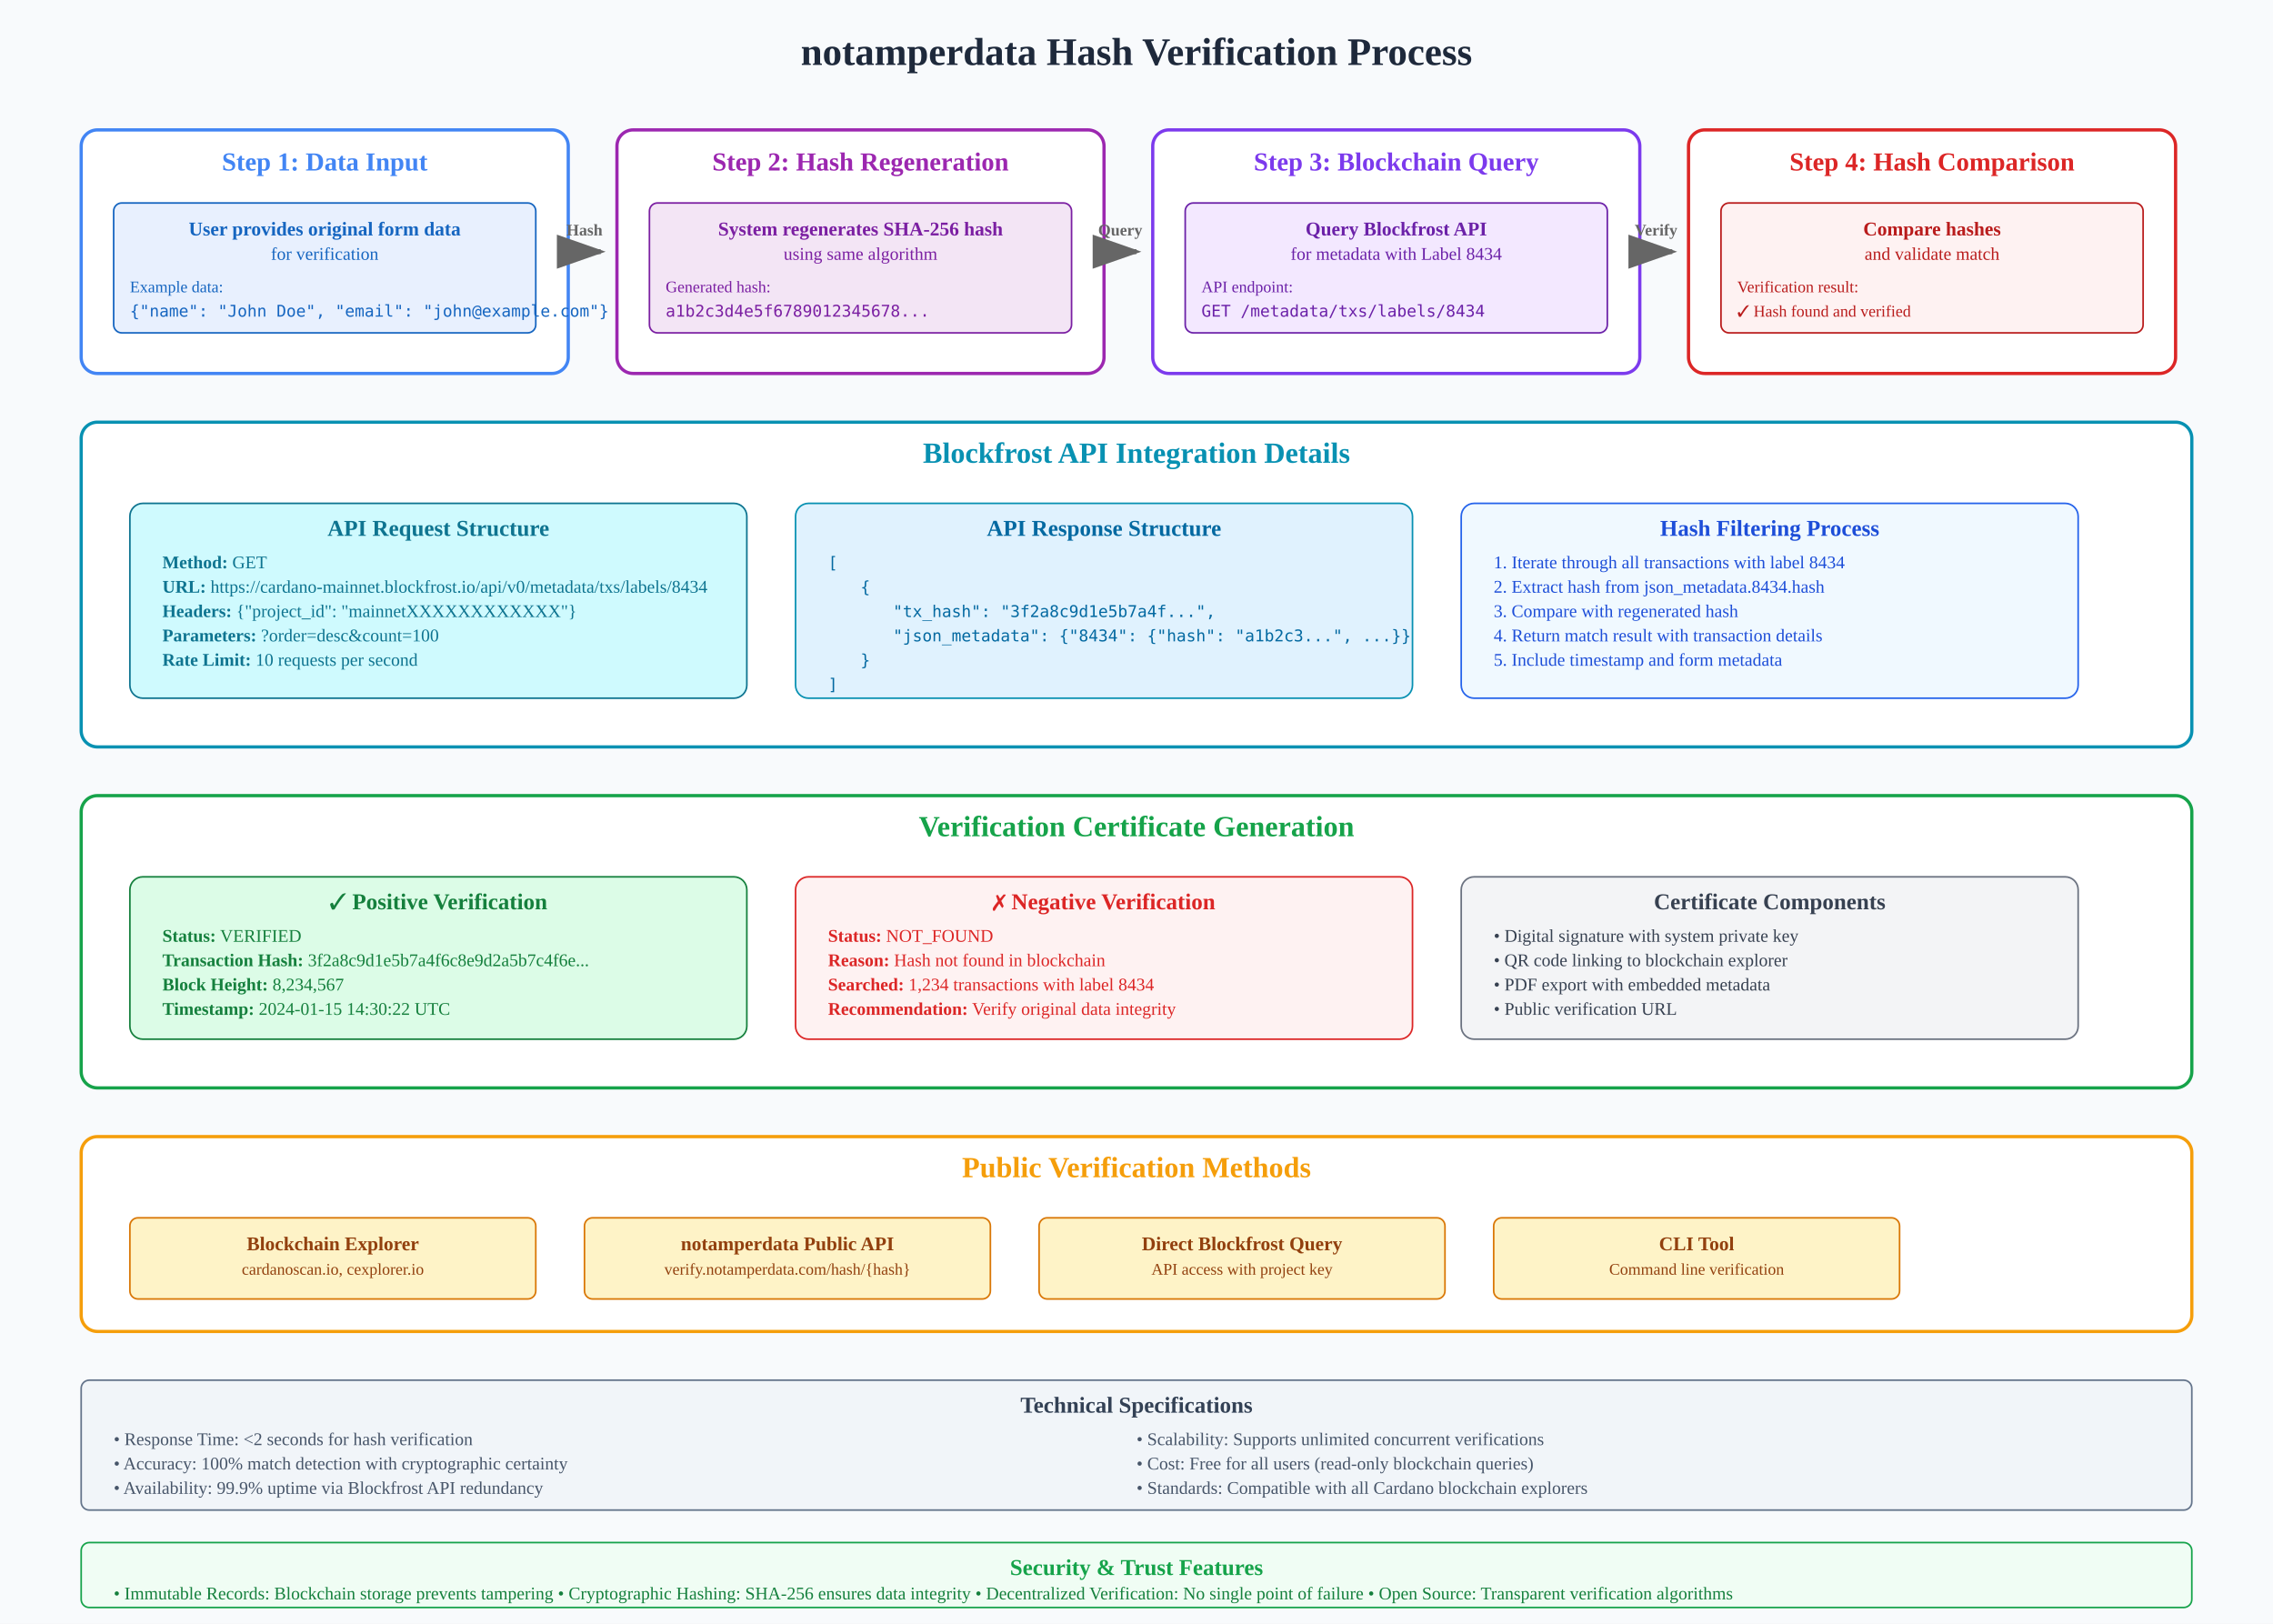
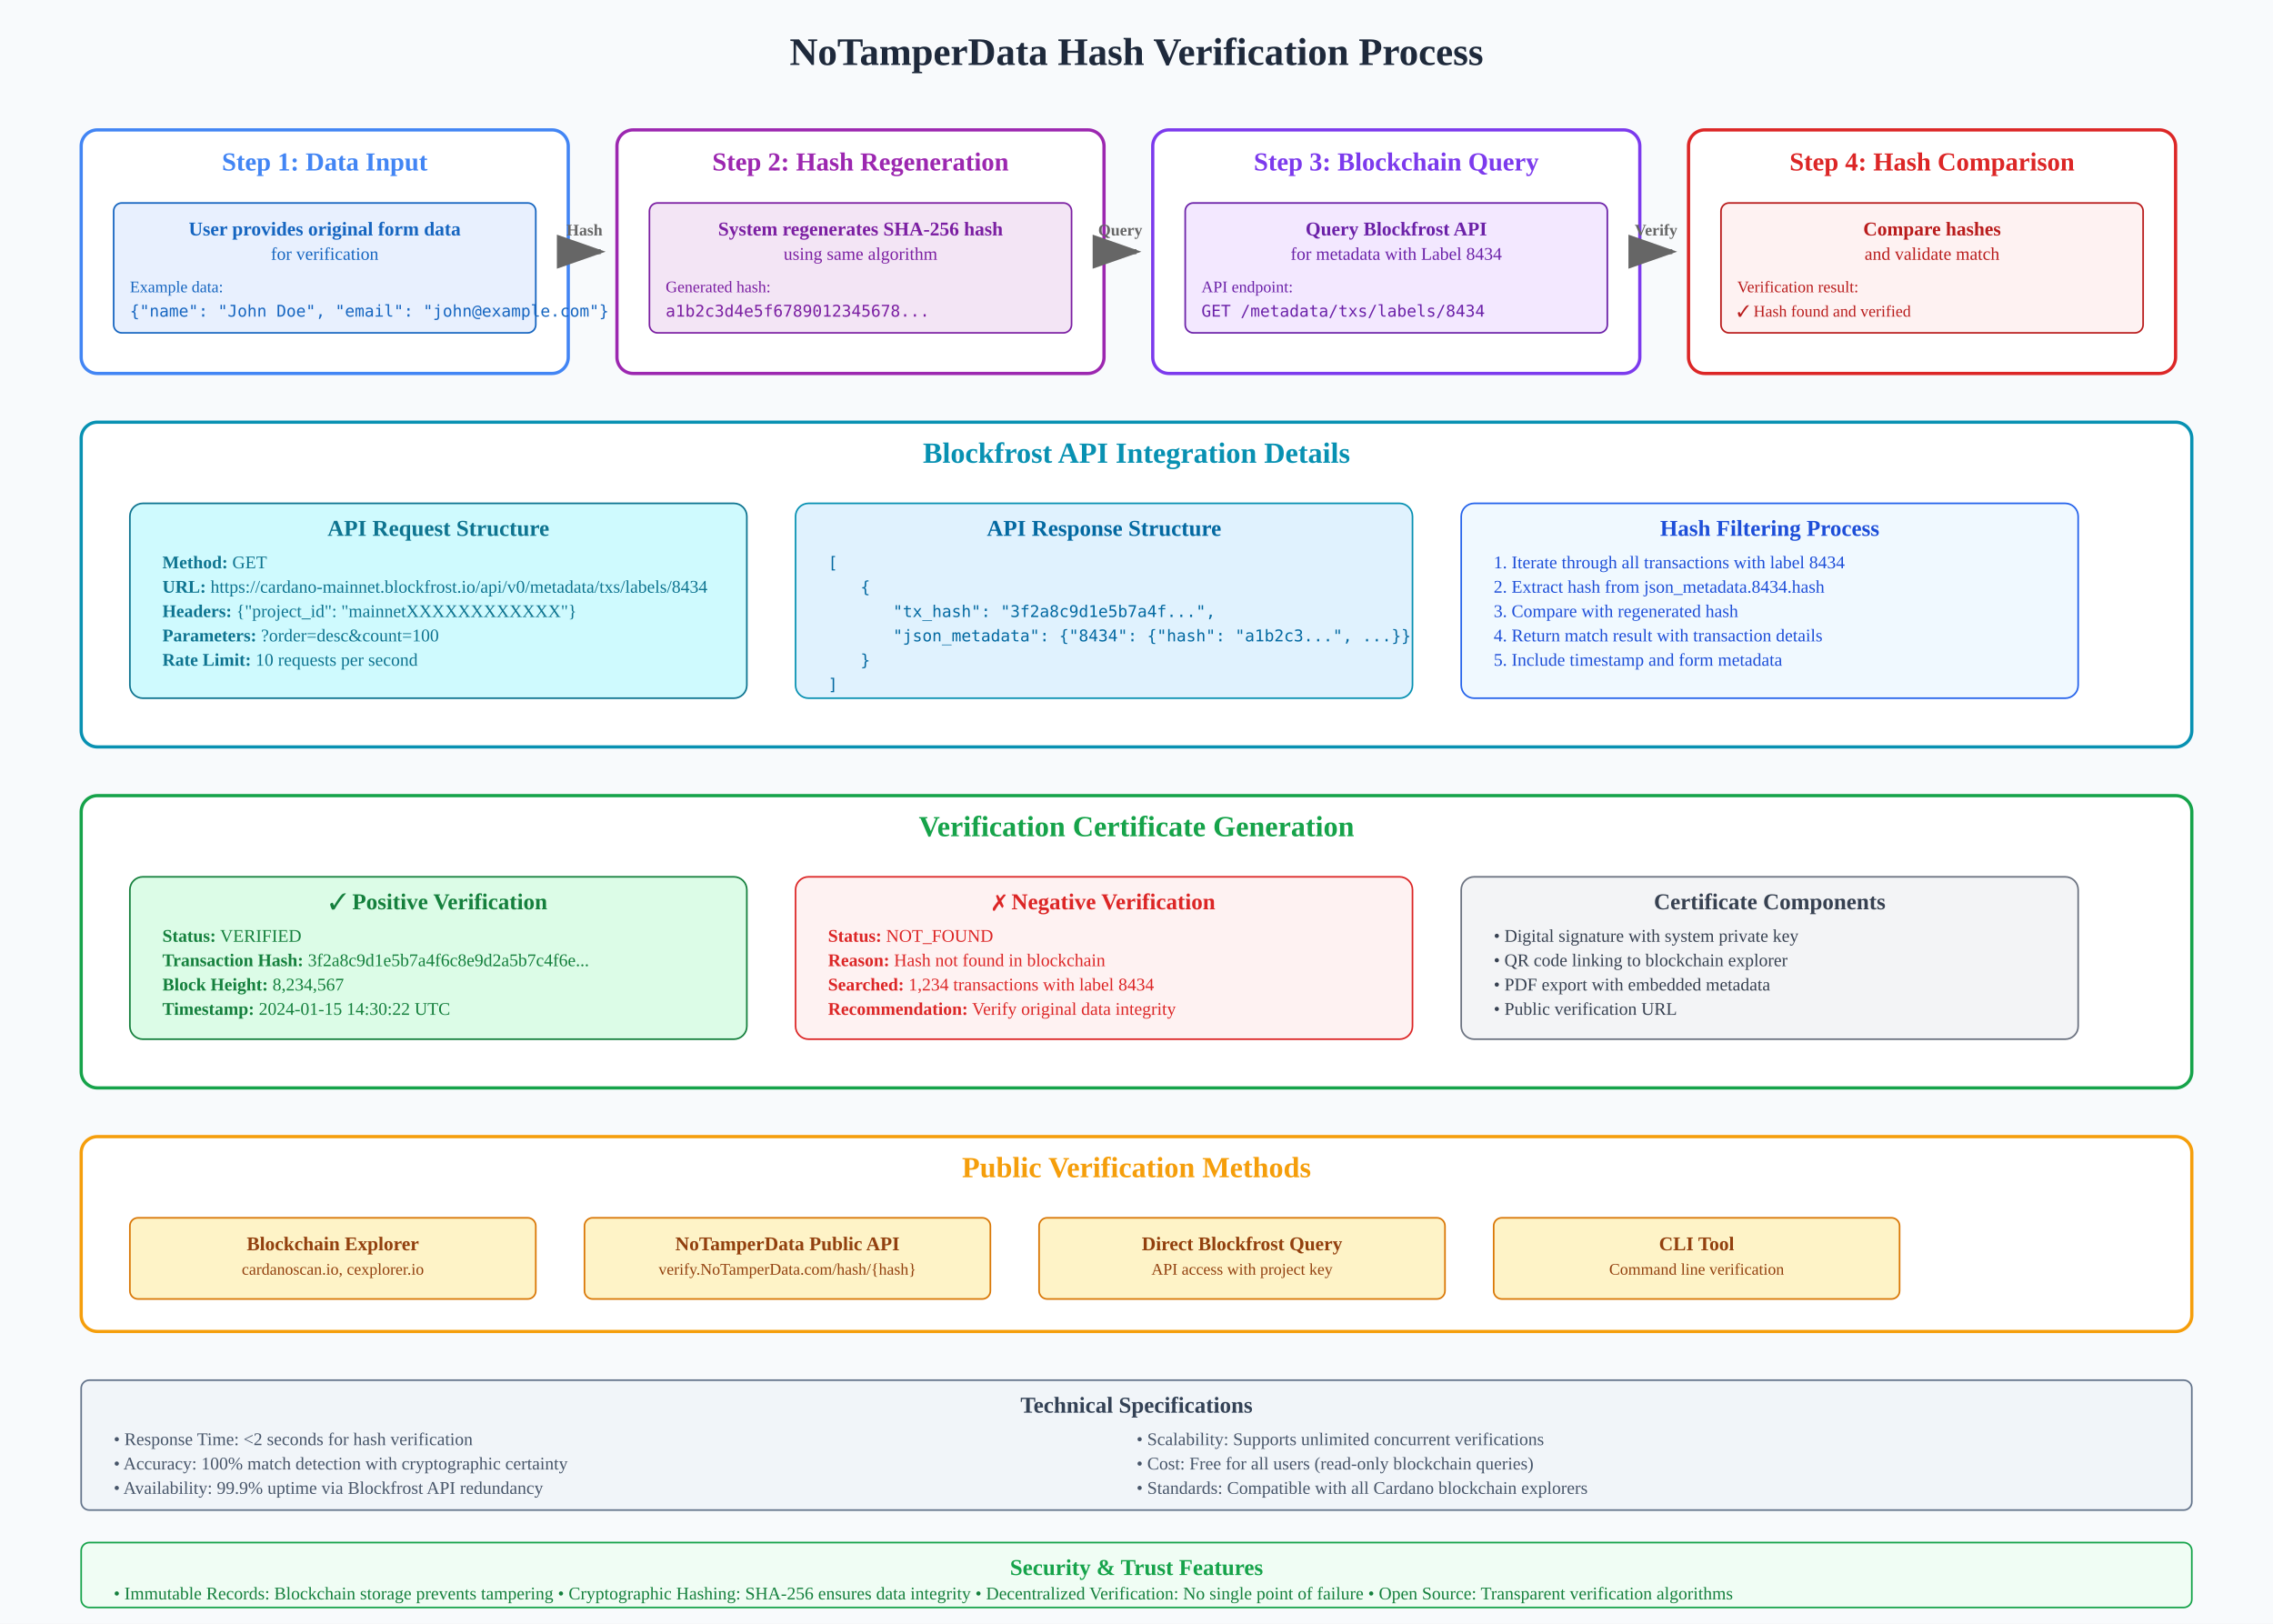
<svg xmlns="http://www.w3.org/2000/svg" viewBox="0 0 1400 1000">
  <rect width="1400" height="1000" fill="#f8fafc" />
-   <text x="700" y="40" text-anchor="middle" fill="#1e293b" font-size="24" font-weight="bold">notamperdata Hash Verification Process</text>
+   <text x="700" y="40" text-anchor="middle" fill="#1e293b" font-size="24" font-weight="bold">NoTamperData Hash Verification Process</text>
  <rect x="50" y="80" width="300" height="150" rx="10" fill="#ffffff" stroke="#4285f4" stroke-width="2" />
  <text x="200" y="105" text-anchor="middle" fill="#4285f4" font-size="16" font-weight="bold">Step 1: Data Input</text>
  <rect x="70" y="125" width="260" height="80" rx="5" fill="#e8f0fe" stroke="#1565c0" stroke-width="1" />
  <text x="200" y="145" text-anchor="middle" fill="#1565c0" font-size="12" font-weight="bold">User provides original form data</text>
  <text x="200" y="160" text-anchor="middle" fill="#1565c0" font-size="11">for verification</text>
  <text x="80" y="180" fill="#1565c0" font-size="10">Example data:</text>
  <text x="80" y="195" fill="#1565c0" font-size="10" font-family="monospace">{"name": "John Doe", "email": "john@example.com"}</text>
  <rect x="380" y="80" width="300" height="150" rx="10" fill="#ffffff" stroke="#9c27b0" stroke-width="2" />
  <text x="530" y="105" text-anchor="middle" fill="#9c27b0" font-size="16" font-weight="bold">Step 2: Hash Regeneration</text>
  <rect x="400" y="125" width="260" height="80" rx="5" fill="#f3e5f5" stroke="#7b1fa2" stroke-width="1" />
  <text x="530" y="145" text-anchor="middle" fill="#7b1fa2" font-size="12" font-weight="bold">System regenerates SHA-256 hash</text>
  <text x="530" y="160" text-anchor="middle" fill="#7b1fa2" font-size="11">using same algorithm</text>
  <text x="410" y="180" fill="#7b1fa2" font-size="10">Generated hash:</text>
  <text x="410" y="195" fill="#7b1fa2" font-size="10" font-family="monospace">a1b2c3d4e5f6789012345678...</text>
  <rect x="710" y="80" width="300" height="150" rx="10" fill="#ffffff" stroke="#7c3aed" stroke-width="2" />
  <text x="860" y="105" text-anchor="middle" fill="#7c3aed" font-size="16" font-weight="bold">Step 3: Blockchain Query</text>
  <rect x="730" y="125" width="260" height="80" rx="5" fill="#f3e8ff" stroke="#6b21a8" stroke-width="1" />
  <text x="860" y="145" text-anchor="middle" fill="#6b21a8" font-size="12" font-weight="bold">Query Blockfrost API</text>
  <text x="860" y="160" text-anchor="middle" fill="#6b21a8" font-size="11">for metadata with Label 8434</text>
  <text x="740" y="180" fill="#6b21a8" font-size="10">API endpoint:</text>
  <text x="740" y="195" fill="#6b21a8" font-size="10" font-family="monospace">GET /metadata/txs/labels/8434</text>
  <rect x="1040" y="80" width="300" height="150" rx="10" fill="#ffffff" stroke="#dc2626" stroke-width="2" />
  <text x="1190" y="105" text-anchor="middle" fill="#dc2626" font-size="16" font-weight="bold">Step 4: Hash Comparison</text>
  <rect x="1060" y="125" width="260" height="80" rx="5" fill="#fef2f2" stroke="#b91c1c" stroke-width="1" />
  <text x="1190" y="145" text-anchor="middle" fill="#b91c1c" font-size="12" font-weight="bold">Compare hashes</text>
  <text x="1190" y="160" text-anchor="middle" fill="#b91c1c" font-size="11">and validate match</text>
  <text x="1070" y="180" fill="#b91c1c" font-size="10">Verification result:</text>
  <text x="1070" y="195" fill="#b91c1c" font-size="10">✓ Hash found and verified</text>
  <rect x="50" y="260" width="1300" height="200" rx="10" fill="#ffffff" stroke="#0891b2" stroke-width="2" />
  <text x="700" y="285" text-anchor="middle" fill="#0891b2" font-size="18" font-weight="bold">Blockfrost API Integration Details</text>
  <rect x="80" y="310" width="380" height="120" rx="8" fill="#cffafe" stroke="#0e7490" stroke-width="1" />
  <text x="270" y="330" text-anchor="middle" fill="#0e7490" font-size="14" font-weight="bold">API Request Structure</text>
  <text x="100" y="350" fill="#0e7490" font-size="11">
    <tspan font-weight="bold">Method:</tspan> GET</text>
  <text x="100" y="365" fill="#0e7490" font-size="11">
    <tspan font-weight="bold">URL:</tspan> https://cardano-mainnet.blockfrost.io/api/v0/metadata/txs/labels/8434</text>
  <text x="100" y="380" fill="#0e7490" font-size="11">
    <tspan font-weight="bold">Headers:</tspan> {"project_id": "mainnetXXXXXXXXXXXX"}</text>
  <text x="100" y="395" fill="#0e7490" font-size="11">
    <tspan font-weight="bold">Parameters:</tspan> ?order=desc&amp;count=100</text>
  <text x="100" y="410" fill="#0e7490" font-size="11">
    <tspan font-weight="bold">Rate Limit:</tspan> 10 requests per second</text>
  <rect x="490" y="310" width="380" height="120" rx="8" fill="#e0f2fe" stroke="#0891b2" stroke-width="1" />
  <text x="680" y="330" text-anchor="middle" fill="#0369a1" font-size="14" font-weight="bold">API Response Structure</text>
  <text x="510" y="350" fill="#0369a1" font-size="10" font-family="monospace">[</text>
  <text x="530" y="365" fill="#0369a1" font-size="10" font-family="monospace">{</text>
  <text x="550" y="380" fill="#0369a1" font-size="10" font-family="monospace">"tx_hash": "3f2a8c9d1e5b7a4f...",</text>
  <text x="550" y="395" fill="#0369a1" font-size="10" font-family="monospace">"json_metadata": {"8434": {"hash": "a1b2c3...", ...}}</text>
  <text x="530" y="410" fill="#0369a1" font-size="10" font-family="monospace">}</text>
  <text x="510" y="425" fill="#0369a1" font-size="10" font-family="monospace">]</text>
  <rect x="900" y="310" width="380" height="120" rx="8" fill="#f0f9ff" stroke="#2563eb" stroke-width="1" />
  <text x="1090" y="330" text-anchor="middle" fill="#1d4ed8" font-size="14" font-weight="bold">Hash Filtering Process</text>
  <text x="920" y="350" fill="#1d4ed8" font-size="11">1. Iterate through all transactions with label 8434</text>
  <text x="920" y="365" fill="#1d4ed8" font-size="11">2. Extract hash from json_metadata.8434.hash</text>
  <text x="920" y="380" fill="#1d4ed8" font-size="11">3. Compare with regenerated hash</text>
  <text x="920" y="395" fill="#1d4ed8" font-size="11">4. Return match result with transaction details</text>
  <text x="920" y="410" fill="#1d4ed8" font-size="11">5. Include timestamp and form metadata</text>
  <rect x="50" y="490" width="1300" height="180" rx="10" fill="#ffffff" stroke="#16a34a" stroke-width="2" />
  <text x="700" y="515" text-anchor="middle" fill="#16a34a" font-size="18" font-weight="bold">Verification Certificate Generation</text>
  <rect x="80" y="540" width="380" height="100" rx="8" fill="#dcfce7" stroke="#15803d" stroke-width="1" />
  <text x="270" y="560" text-anchor="middle" fill="#15803d" font-size="14" font-weight="bold">✓ Positive Verification</text>
  <text x="100" y="580" fill="#15803d" font-size="11">
    <tspan font-weight="bold">Status:</tspan> VERIFIED</text>
  <text x="100" y="595" fill="#15803d" font-size="11">
    <tspan font-weight="bold">Transaction Hash:</tspan> 3f2a8c9d1e5b7a4f6c8e9d2a5b7c4f6e...</text>
  <text x="100" y="610" fill="#15803d" font-size="11">
    <tspan font-weight="bold">Block Height:</tspan> 8,234,567</text>
  <text x="100" y="625" fill="#15803d" font-size="11">
    <tspan font-weight="bold">Timestamp:</tspan> 2024-01-15 14:30:22 UTC</text>
  <rect x="490" y="540" width="380" height="100" rx="8" fill="#fef2f2" stroke="#dc2626" stroke-width="1" />
  <text x="680" y="560" text-anchor="middle" fill="#dc2626" font-size="14" font-weight="bold">✗ Negative Verification</text>
  <text x="510" y="580" fill="#dc2626" font-size="11">
    <tspan font-weight="bold">Status:</tspan> NOT_FOUND</text>
  <text x="510" y="595" fill="#dc2626" font-size="11">
    <tspan font-weight="bold">Reason:</tspan> Hash not found in blockchain</text>
  <text x="510" y="610" fill="#dc2626" font-size="11">
    <tspan font-weight="bold">Searched:</tspan> 1,234 transactions with label 8434</text>
  <text x="510" y="625" fill="#dc2626" font-size="11">
    <tspan font-weight="bold">Recommendation:</tspan> Verify original data integrity</text>
  <rect x="900" y="540" width="380" height="100" rx="8" fill="#f3f4f6" stroke="#6b7280" stroke-width="1" />
  <text x="1090" y="560" text-anchor="middle" fill="#374151" font-size="14" font-weight="bold">Certificate Components</text>
  <text x="920" y="580" fill="#374151" font-size="11">• Digital signature with system private key</text>
  <text x="920" y="595" fill="#374151" font-size="11">• QR code linking to blockchain explorer</text>
  <text x="920" y="610" fill="#374151" font-size="11">• PDF export with embedded metadata</text>
  <text x="920" y="625" fill="#374151" font-size="11">• Public verification URL</text>
  <rect x="50" y="700" width="1300" height="120" rx="10" fill="#ffffff" stroke="#f59e0b" stroke-width="2" />
  <text x="700" y="725" text-anchor="middle" fill="#f59e0b" font-size="18" font-weight="bold">Public Verification Methods</text>
  <rect x="80" y="750" width="250" height="50" rx="5" fill="#fef3c7" stroke="#d97706" stroke-width="1" />
  <text x="205" y="770" text-anchor="middle" fill="#92400e" font-size="12" font-weight="bold">Blockchain Explorer</text>
  <text x="205" y="785" text-anchor="middle" fill="#92400e" font-size="10">cardanoscan.io, cexplorer.io</text>
  <rect x="360" y="750" width="250" height="50" rx="5" fill="#fef3c7" stroke="#d97706" stroke-width="1" />
-   <text x="485" y="770" text-anchor="middle" fill="#92400e" font-size="12" font-weight="bold">notamperdata Public API</text>
-   <text x="485" y="785" text-anchor="middle" fill="#92400e" font-size="10">verify.notamperdata.com/hash/{hash}</text>
+   <text x="485" y="770" text-anchor="middle" fill="#92400e" font-size="12" font-weight="bold">NoTamperData Public API</text>
+   <text x="485" y="785" text-anchor="middle" fill="#92400e" font-size="10">verify.NoTamperData.com/hash/{hash}</text>
  <rect x="640" y="750" width="250" height="50" rx="5" fill="#fef3c7" stroke="#d97706" stroke-width="1" />
  <text x="765" y="770" text-anchor="middle" fill="#92400e" font-size="12" font-weight="bold">Direct Blockfrost Query</text>
  <text x="765" y="785" text-anchor="middle" fill="#92400e" font-size="10">API access with project key</text>
  <rect x="920" y="750" width="250" height="50" rx="5" fill="#fef3c7" stroke="#d97706" stroke-width="1" />
  <text x="1045" y="770" text-anchor="middle" fill="#92400e" font-size="12" font-weight="bold">CLI Tool</text>
  <text x="1045" y="785" text-anchor="middle" fill="#92400e" font-size="10">Command line verification</text>
  <rect x="50" y="850" width="1300" height="80" rx="5" fill="#f1f5f9" stroke="#64748b" stroke-width="1" />
  <text x="700" y="870" text-anchor="middle" fill="#334155" font-size="14" font-weight="bold">Technical Specifications</text>
  <text x="70" y="890" fill="#475569" font-size="11">• Response Time: &lt;2 seconds for hash verification</text>
  <text x="70" y="905" fill="#475569" font-size="11">• Accuracy: 100% match detection with cryptographic certainty</text>
  <text x="70" y="920" fill="#475569" font-size="11">• Availability: 99.9% uptime via Blockfrost API redundancy</text>
  <text x="700" y="890" fill="#475569" font-size="11">• Scalability: Supports unlimited concurrent verifications</text>
  <text x="700" y="905" fill="#475569" font-size="11">• Cost: Free for all users (read-only blockchain queries)</text>
  <text x="700" y="920" fill="#475569" font-size="11">• Standards: Compatible with all Cardano blockchain explorers</text>
  <rect x="50" y="950" width="1300" height="40" rx="5" fill="#f0fdf4" stroke="#16a34a" stroke-width="1" />
  <text x="700" y="970" text-anchor="middle" fill="#16a34a" font-size="14" font-weight="bold">Security &amp; Trust Features</text>
  <text x="70" y="985" fill="#15803d" font-size="11">• Immutable Records: Blockchain storage prevents tampering • Cryptographic Hashing: SHA-256 ensures data integrity • Decentralized Verification: No single point of failure • Open Source: Transparent verification algorithms</text>
  <defs>
    <marker id="arrow" markerWidth="10" markerHeight="7" refX="9" refY="3.5" orient="auto">
      <polygon points="0 0, 10 3.5, 0 7" fill="#666" />
    </marker>
  </defs>
  <line x1="350" y1="155" x2="370" y2="155" stroke="#666" stroke-width="3" marker-end="url(#arrow)" />
  <line x1="680" y1="155" x2="700" y2="155" stroke="#666" stroke-width="3" marker-end="url(#arrow)" />
  <line x1="1010" y1="155" x2="1030" y2="155" stroke="#666" stroke-width="3" marker-end="url(#arrow)" />
  <text x="360" y="145" text-anchor="middle" fill="#666" font-size="10" font-weight="bold">Hash</text>
  <text x="690" y="145" text-anchor="middle" fill="#666" font-size="10" font-weight="bold">Query</text>
  <text x="1020" y="145" text-anchor="middle" fill="#666" font-size="10" font-weight="bold">Verify</text>
</svg>
